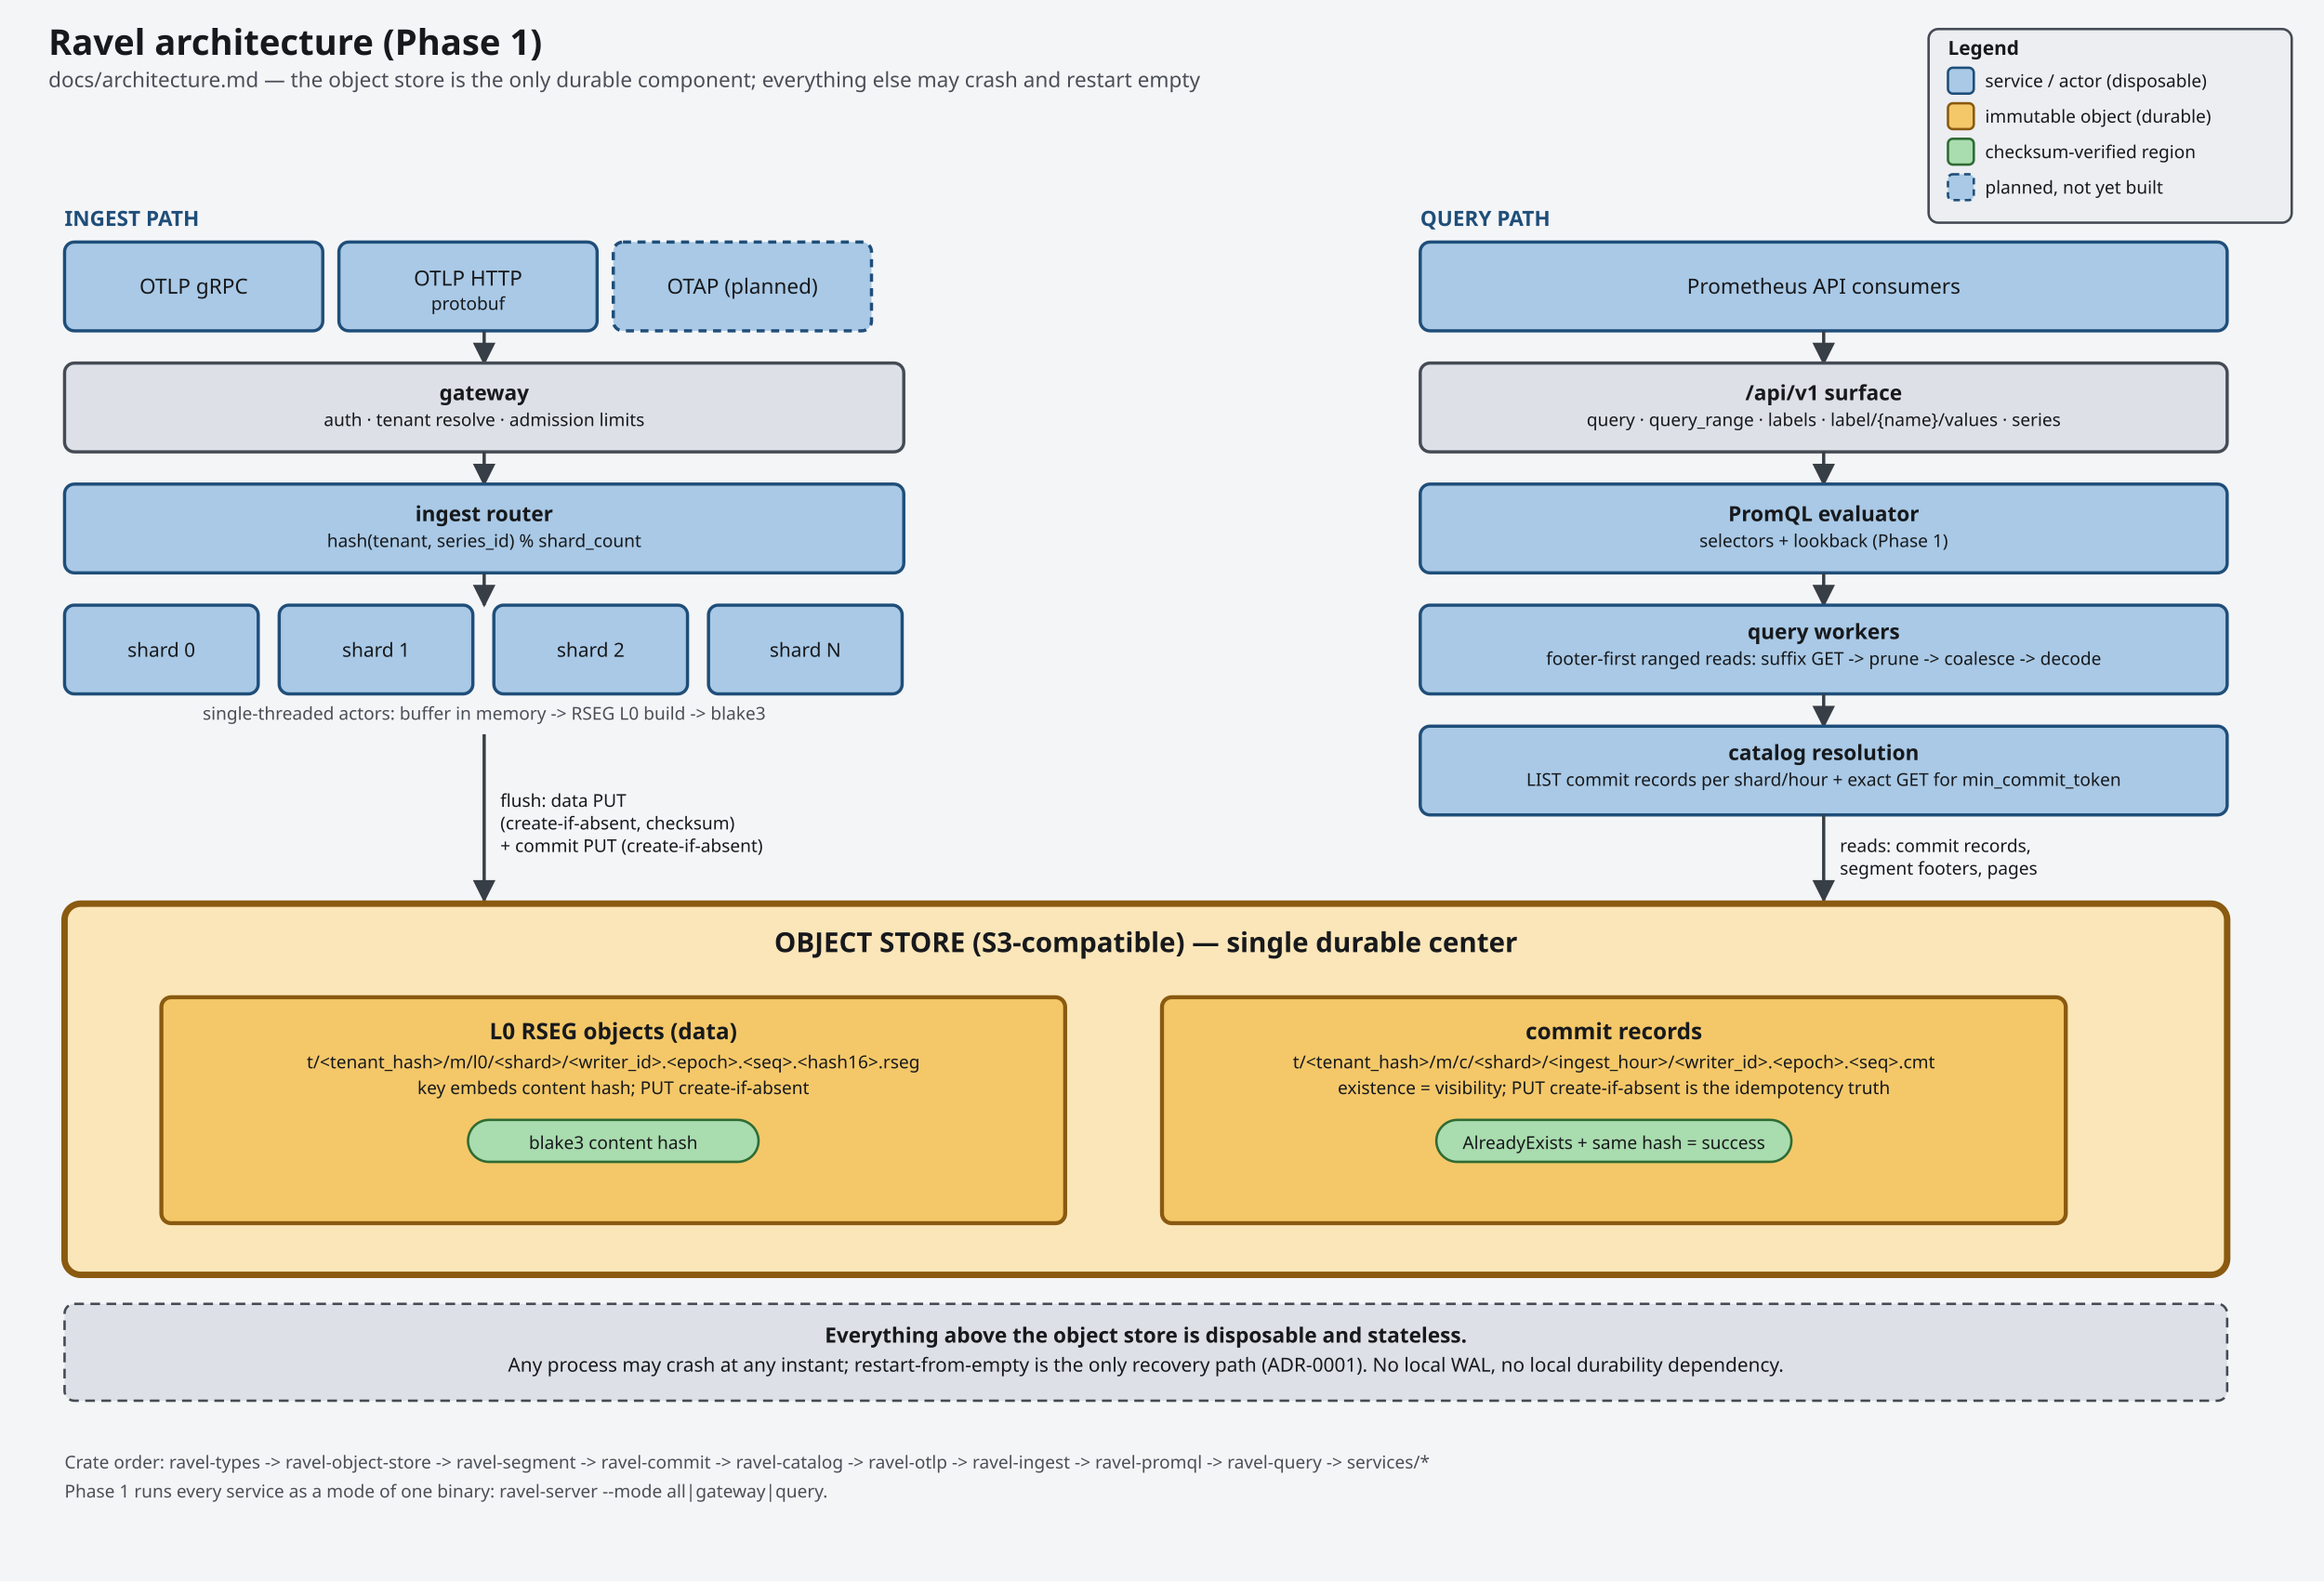
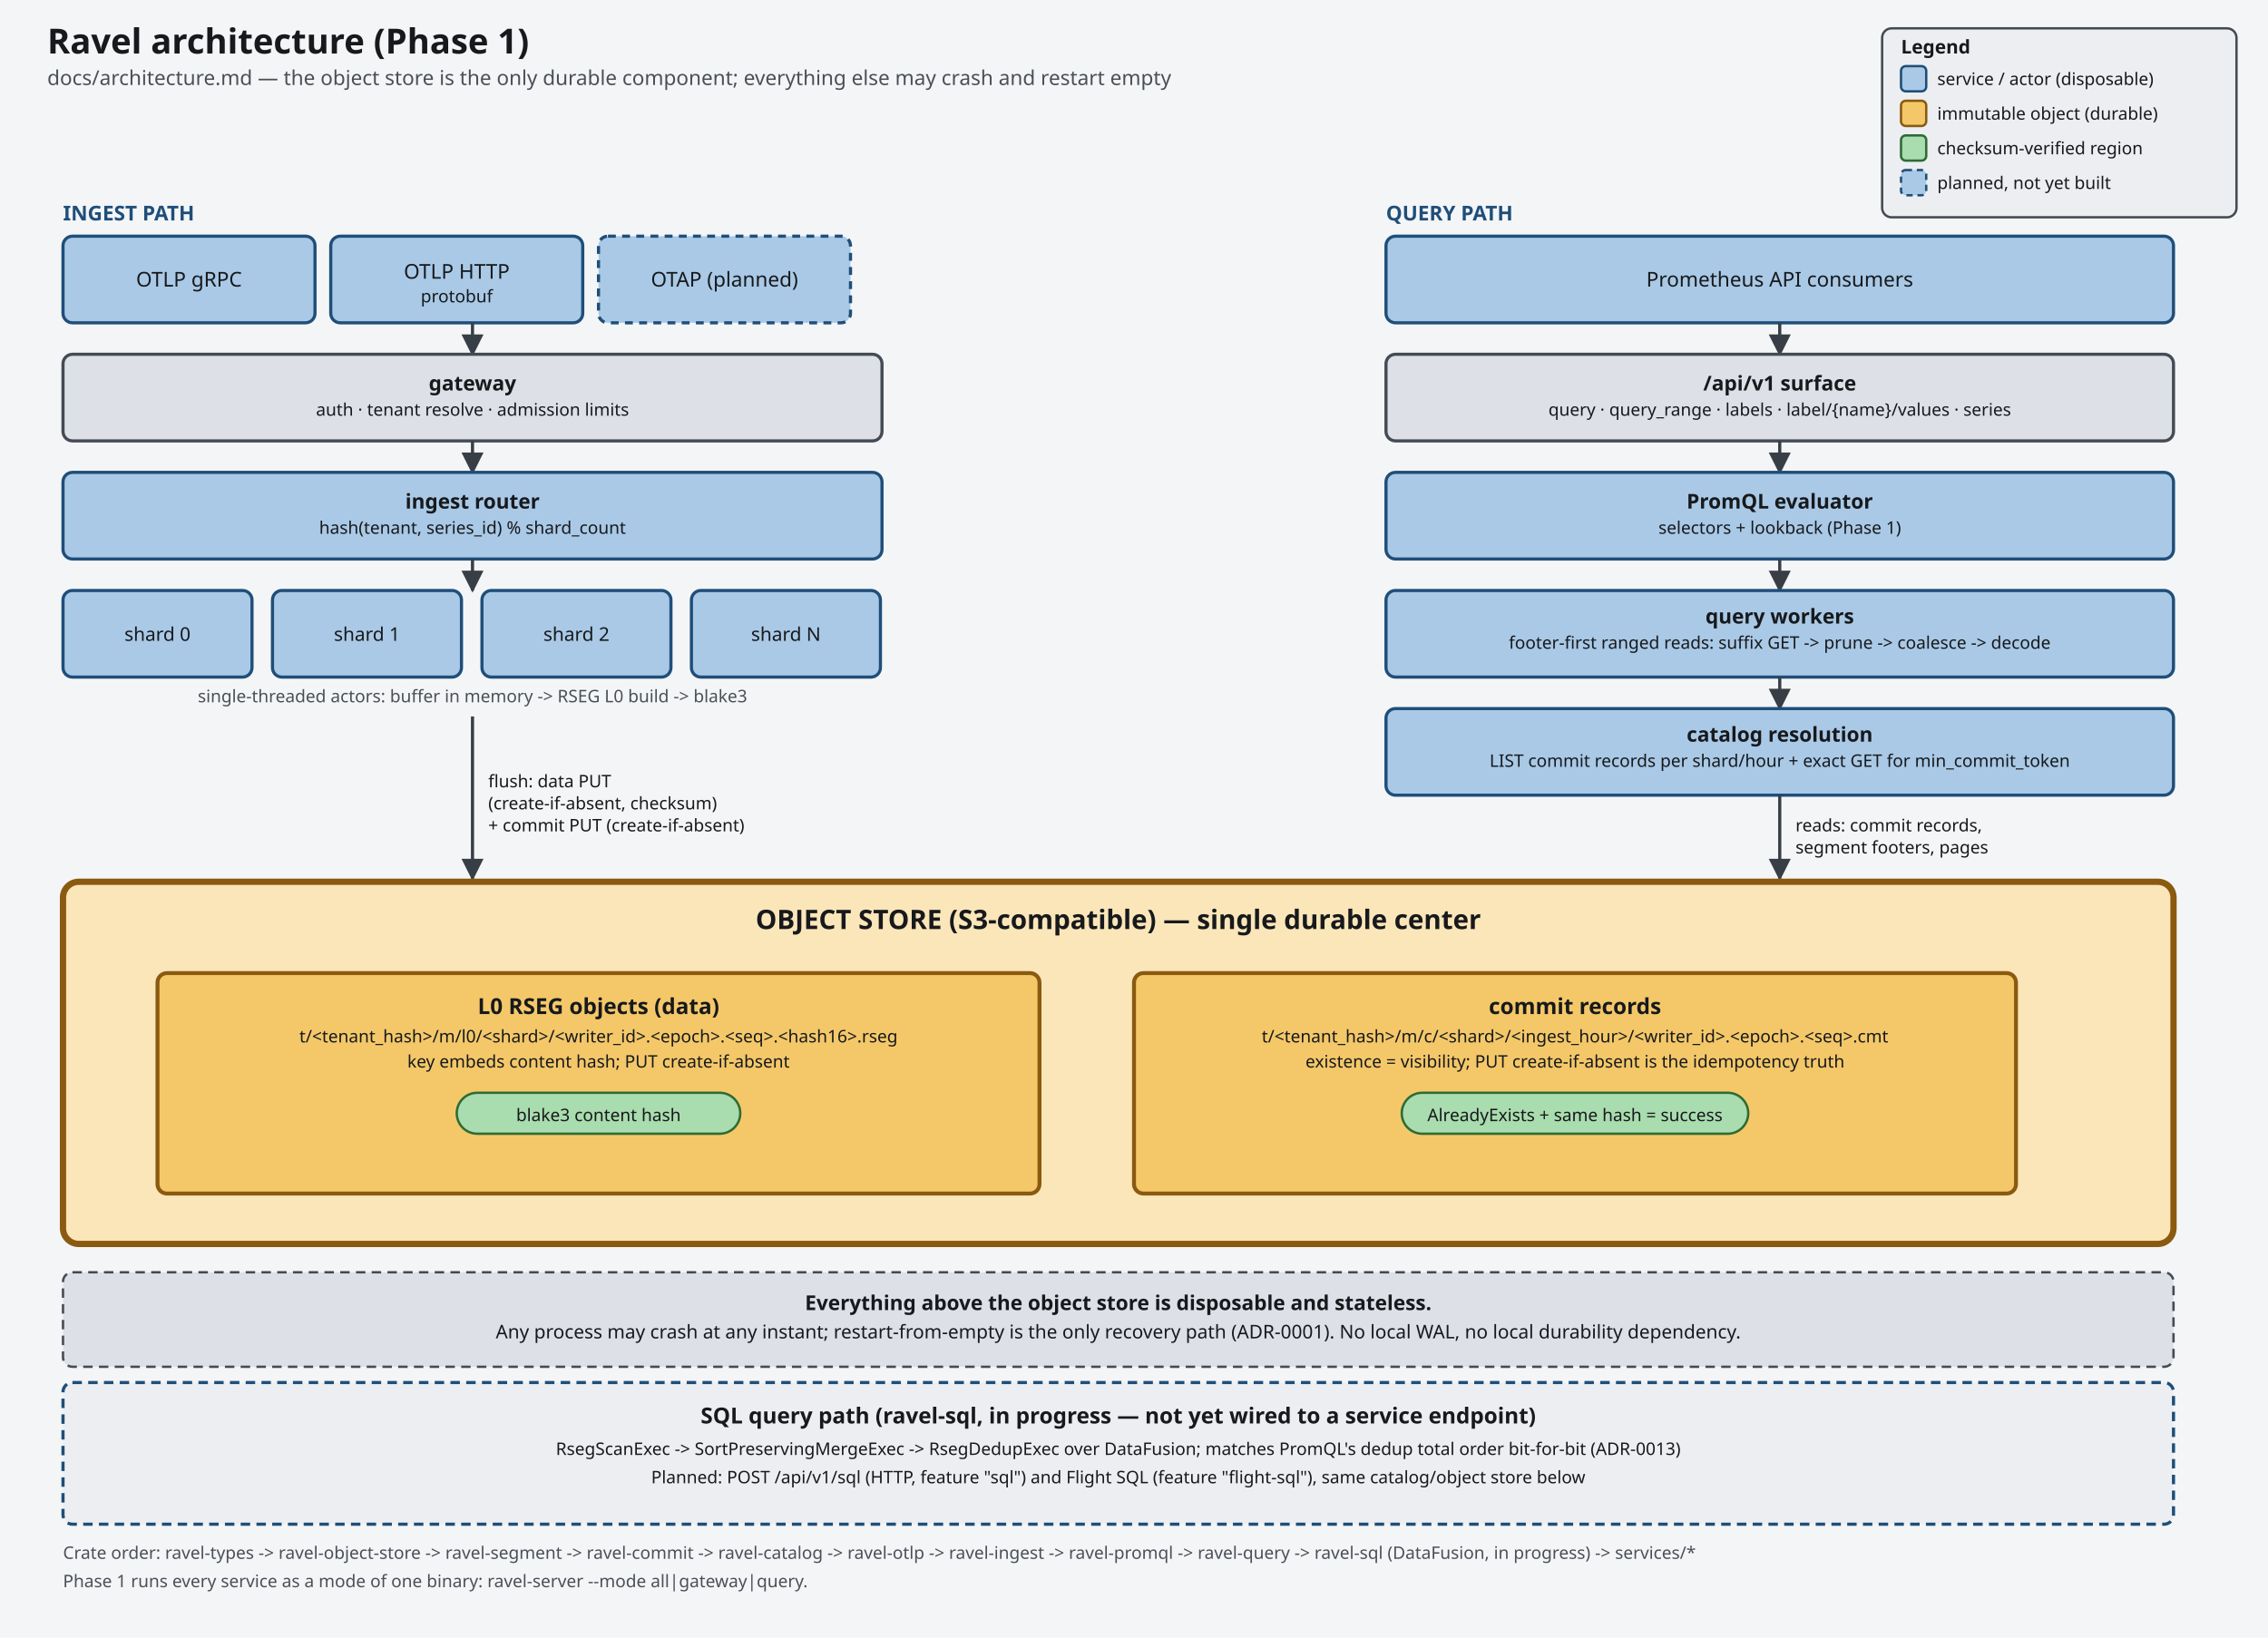
- <svg xmlns="http://www.w3.org/2000/svg" width="1440" height="980" viewBox="0 0 1440 980" font-family="system-ui, sans-serif">
+ <svg xmlns="http://www.w3.org/2000/svg" width="1440" height="1040" viewBox="0 0 1440 1040" font-family="system-ui, sans-serif">
  <defs>
    <marker id="arrow" viewBox="0 0 10 10" refX="9" refY="5" markerWidth="7" markerHeight="7" orient="auto-start-reverse">
      <path d="M0,0 L10,5 L0,10 z" fill="#383e46" />
    </marker>
  </defs>
-   <rect x="0" y="0" width="1440" height="980" fill="#f4f5f7" />
+   <rect x="0" y="0" width="1440" height="1040" fill="#f4f5f7" />
  <text x="30" y="34" font-size="22" font-weight="bold" fill="#17191c">Ravel architecture (Phase 1)</text>
  <text x="30" y="54" font-size="13" fill="#4a4f57">docs/architecture.md — the object store is the only durable component; everything else may crash and restart empty</text>
  <g>
    <rect x="1195" y="18" width="225" height="120" rx="6" fill="#eceef1" stroke="#454b54" stroke-width="1.5" />
    <text x="1207" y="34" font-size="12" font-weight="bold" fill="#17191c">Legend</text>
    <rect x="1207" y="42" width="16" height="16" rx="3" fill="#a9c9e6" stroke="#1f4e79" stroke-width="1.5" />
    <text x="1230" y="54" font-size="11" fill="#17191c">service / actor (disposable)</text>
    <rect x="1207" y="64" width="16" height="16" rx="3" fill="#f4c869" stroke="#8a5a10" stroke-width="1.5" />
    <text x="1230" y="76" font-size="11" fill="#17191c">immutable object (durable)</text>
    <rect x="1207" y="86" width="16" height="16" rx="3" fill="#a9dcae" stroke="#2f6b34" stroke-width="1.5" />
    <text x="1230" y="98" font-size="11" fill="#17191c">checksum-verified region</text>
    <rect x="1207" y="108" width="16" height="16" rx="3" fill="#a9c9e6" stroke="#1f4e79" stroke-width="1.5" stroke-dasharray="4,3" />
    <text x="1230" y="120" font-size="11" fill="#17191c">planned, not yet built</text>
  </g>
  <text x="40" y="140" font-size="13" font-weight="bold" fill="#1f4e79">INGEST PATH</text>
  <rect x="40" y="150" width="160" height="55" rx="6" fill="#a9c9e6" stroke="#1f4e79" stroke-width="2" />
  <text x="120" y="182" font-size="13" text-anchor="middle" fill="#17191c">OTLP gRPC</text>
  <rect x="210" y="150" width="160" height="55" rx="6" fill="#a9c9e6" stroke="#1f4e79" stroke-width="2" />
  <text x="290" y="177" font-size="13" text-anchor="middle" fill="#17191c">OTLP HTTP</text>
  <text x="290" y="192" font-size="11" text-anchor="middle" fill="#17191c">protobuf</text>
  <rect x="380" y="150" width="160" height="55" rx="6" fill="#a9c9e6" stroke="#1f4e79" stroke-width="2" stroke-dasharray="5,4" />
  <text x="460" y="182" font-size="13" text-anchor="middle" fill="#17191c">OTAP (planned)</text>
  <line x1="300" y1="205" x2="300" y2="225" stroke="#383e46" stroke-width="2" marker-end="url(#arrow)" />
  <rect x="40" y="225" width="520" height="55" rx="6" fill="#dde1e7" stroke="#454b54" stroke-width="2" />
  <text x="300" y="248" font-size="13" font-weight="bold" text-anchor="middle" fill="#17191c">gateway</text>
  <text x="300" y="264" font-size="11" text-anchor="middle" fill="#17191c">auth · tenant resolve · admission limits</text>
  <line x1="300" y1="280" x2="300" y2="300" stroke="#383e46" stroke-width="2" marker-end="url(#arrow)" />
  <rect x="40" y="300" width="520" height="55" rx="6" fill="#a9c9e6" stroke="#1f4e79" stroke-width="2" />
  <text x="300" y="323" font-size="13" font-weight="bold" text-anchor="middle" fill="#17191c">ingest router</text>
  <text x="300" y="339" font-size="11" text-anchor="middle" fill="#17191c">hash(tenant, series_id) % shard_count</text>
  <line x1="300" y1="355" x2="300" y2="375" stroke="#383e46" stroke-width="2" marker-end="url(#arrow)" />
  <g>
    <rect x="40" y="375" width="120" height="55" rx="6" fill="#a9c9e6" stroke="#1f4e79" stroke-width="2" />
    <text x="100" y="407" font-size="12" text-anchor="middle" fill="#17191c">shard 0</text>
    <rect x="173" y="375" width="120" height="55" rx="6" fill="#a9c9e6" stroke="#1f4e79" stroke-width="2" />
    <text x="233" y="407" font-size="12" text-anchor="middle" fill="#17191c">shard 1</text>
    <rect x="306" y="375" width="120" height="55" rx="6" fill="#a9c9e6" stroke="#1f4e79" stroke-width="2" />
    <text x="366" y="407" font-size="12" text-anchor="middle" fill="#17191c">shard 2</text>
    <rect x="439" y="375" width="120" height="55" rx="6" fill="#a9c9e6" stroke="#1f4e79" stroke-width="2" />
    <text x="499" y="407" font-size="12" text-anchor="middle" fill="#17191c">shard N</text>
  </g>
  <text x="300" y="446" font-size="11" text-anchor="middle" fill="#4a4f57">single-threaded actors: buffer in memory -&gt; RSEG L0 build -&gt; blake3</text>
  <line x1="300" y1="455" x2="300" y2="558" stroke="#383e46" stroke-width="2" marker-end="url(#arrow)" />
  <text x="310" y="500" font-size="11" fill="#17191c">flush: data PUT</text>
  <text x="310" y="514" font-size="11" fill="#17191c">(create-if-absent, checksum)</text>
  <text x="310" y="528" font-size="11" fill="#17191c">+ commit PUT (create-if-absent)</text>
  <text x="880" y="140" font-size="13" font-weight="bold" fill="#1f4e79">QUERY PATH</text>
  <rect x="880" y="150" width="500" height="55" rx="6" fill="#a9c9e6" stroke="#1f4e79" stroke-width="2" />
  <text x="1130" y="182" font-size="13" text-anchor="middle" fill="#17191c">Prometheus API consumers</text>
  <line x1="1130" y1="205" x2="1130" y2="225" stroke="#383e46" stroke-width="2" marker-end="url(#arrow)" />
  <rect x="880" y="225" width="500" height="55" rx="6" fill="#dde1e7" stroke="#454b54" stroke-width="2" />
  <text x="1130" y="248" font-size="13" font-weight="bold" text-anchor="middle" fill="#17191c">/api/v1 surface</text>
  <text x="1130" y="264" font-size="11" text-anchor="middle" fill="#17191c">query · query_range · labels · label/{name}/values · series</text>
  <line x1="1130" y1="280" x2="1130" y2="300" stroke="#383e46" stroke-width="2" marker-end="url(#arrow)" />
  <rect x="880" y="300" width="500" height="55" rx="6" fill="#a9c9e6" stroke="#1f4e79" stroke-width="2" />
  <text x="1130" y="323" font-size="13" font-weight="bold" text-anchor="middle" fill="#17191c">PromQL evaluator</text>
  <text x="1130" y="339" font-size="11" text-anchor="middle" fill="#17191c">selectors + lookback (Phase 1)</text>
  <line x1="1130" y1="355" x2="1130" y2="375" stroke="#383e46" stroke-width="2" marker-end="url(#arrow)" />
  <rect x="880" y="375" width="500" height="55" rx="6" fill="#a9c9e6" stroke="#1f4e79" stroke-width="2" />
  <text x="1130" y="396" font-size="13" font-weight="bold" text-anchor="middle" fill="#17191c">query workers</text>
  <text x="1130" y="412" font-size="11" text-anchor="middle" fill="#17191c">footer-first ranged reads: suffix GET -&gt; prune -&gt; coalesce -&gt; decode</text>
  <line x1="1130" y1="430" x2="1130" y2="450" stroke="#383e46" stroke-width="2" marker-end="url(#arrow)" />
  <rect x="880" y="450" width="500" height="55" rx="6" fill="#a9c9e6" stroke="#1f4e79" stroke-width="2" />
  <text x="1130" y="471" font-size="13" font-weight="bold" text-anchor="middle" fill="#17191c">catalog resolution</text>
  <text x="1130" y="487" font-size="11" text-anchor="middle" fill="#17191c">LIST commit records per shard/hour + exact GET for min_commit_token</text>
  <line x1="1130" y1="505" x2="1130" y2="558" stroke="#383e46" stroke-width="2" marker-end="url(#arrow)" />
  <text x="1140" y="528" font-size="11" fill="#17191c">reads: commit records,</text>
  <text x="1140" y="542" font-size="11" fill="#17191c">segment footers, pages</text>
  <rect x="40" y="560" width="1340" height="230" rx="10" fill="#fbe6b9" stroke="#8a5a10" stroke-width="4" />
  <text x="710" y="590" font-size="17" font-weight="bold" text-anchor="middle" fill="#17191c">OBJECT STORE (S3-compatible) — single durable center</text>
  <rect x="100" y="618" width="560" height="140" rx="6" fill="#f4c869" stroke="#8a5a10" stroke-width="2.5" />
  <text x="380" y="644" font-size="14" font-weight="bold" text-anchor="middle" fill="#17191c">L0 RSEG objects (data)</text>
  <text x="380" y="662" font-size="11" text-anchor="middle" fill="#17191c">t/&lt;tenant_hash&gt;/m/l0/&lt;shard&gt;/&lt;writer_id&gt;.&lt;epoch&gt;.&lt;seq&gt;.&lt;hash16&gt;.rseg</text>
  <text x="380" y="678" font-size="11" text-anchor="middle" fill="#17191c">key embeds content hash; PUT create-if-absent</text>
  <rect x="290" y="694" width="180" height="26" rx="13" fill="#a9dcae" stroke="#2f6b34" stroke-width="1.5" />
  <text x="380" y="712" font-size="11" text-anchor="middle" fill="#17191c">blake3 content hash</text>
  <rect x="720" y="618" width="560" height="140" rx="6" fill="#f4c869" stroke="#8a5a10" stroke-width="2.5" />
  <text x="1000" y="644" font-size="14" font-weight="bold" text-anchor="middle" fill="#17191c">commit records</text>
  <text x="1000" y="662" font-size="11" text-anchor="middle" fill="#17191c">t/&lt;tenant_hash&gt;/m/c/&lt;shard&gt;/&lt;ingest_hour&gt;/&lt;writer_id&gt;.&lt;epoch&gt;.&lt;seq&gt;.cmt</text>
  <text x="1000" y="678" font-size="11" text-anchor="middle" fill="#17191c">existence = visibility; PUT create-if-absent is the idempotency truth</text>
  <rect x="890" y="694" width="220" height="26" rx="13" fill="#a9dcae" stroke="#2f6b34" stroke-width="1.5" />
  <text x="1000" y="712" font-size="11" text-anchor="middle" fill="#17191c">AlreadyExists + same hash = success</text>
  <rect x="40" y="808" width="1340" height="60" rx="6" fill="#dde1e7" stroke="#454b54" stroke-width="1.5" stroke-dasharray="6,4" />
  <text x="710" y="832" font-size="13" text-anchor="middle" fill="#17191c" font-weight="bold">Everything above the object store is disposable and stateless.</text>
  <text x="710" y="850" font-size="12" text-anchor="middle" fill="#17191c">Any process may crash at any instant; restart-from-empty is the only recovery path (ADR-0001). No local WAL, no local durability dependency.</text>
-   <text x="40" y="910" font-size="11" fill="#4a4f57">Crate order: ravel-types -&gt; ravel-object-store -&gt; ravel-segment -&gt; ravel-commit -&gt; ravel-catalog -&gt; ravel-otlp -&gt; ravel-ingest -&gt; ravel-promql -&gt; ravel-query -&gt; services/*</text>
-   <text x="40" y="928" font-size="11" fill="#4a4f57">Phase 1 runs every service as a mode of one binary: ravel-server --mode all|gateway|query.</text>
+   <rect x="40" y="878" width="1340" height="90" rx="6" fill="#eceef1" stroke="#1f4e79" stroke-width="2" stroke-dasharray="6,4" />
+   <text x="710" y="904" font-size="14" font-weight="bold" text-anchor="middle" fill="#17191c">SQL query path (ravel-sql, in progress — not yet wired to a service endpoint)</text>
+   <text x="710" y="924" font-size="11" text-anchor="middle" fill="#17191c">RsegScanExec -&gt; SortPreservingMergeExec -&gt; RsegDedupExec over DataFusion; matches PromQL's dedup total order bit-for-bit (ADR-0013)</text>
+   <text x="710" y="942" font-size="11" text-anchor="middle" fill="#17191c">Planned: POST /api/v1/sql (HTTP, feature "sql") and Flight SQL (feature "flight-sql"), same catalog/object store below</text>
+   <text x="40" y="990" font-size="11" fill="#4a4f57">Crate order: ravel-types -&gt; ravel-object-store -&gt; ravel-segment -&gt; ravel-commit -&gt; ravel-catalog -&gt; ravel-otlp -&gt; ravel-ingest -&gt; ravel-promql -&gt; ravel-query -&gt; ravel-sql (DataFusion, in progress) -&gt; services/*</text>
+   <text x="40" y="1008" font-size="11" fill="#4a4f57">Phase 1 runs every service as a mode of one binary: ravel-server --mode all|gateway|query.</text>
</svg>
